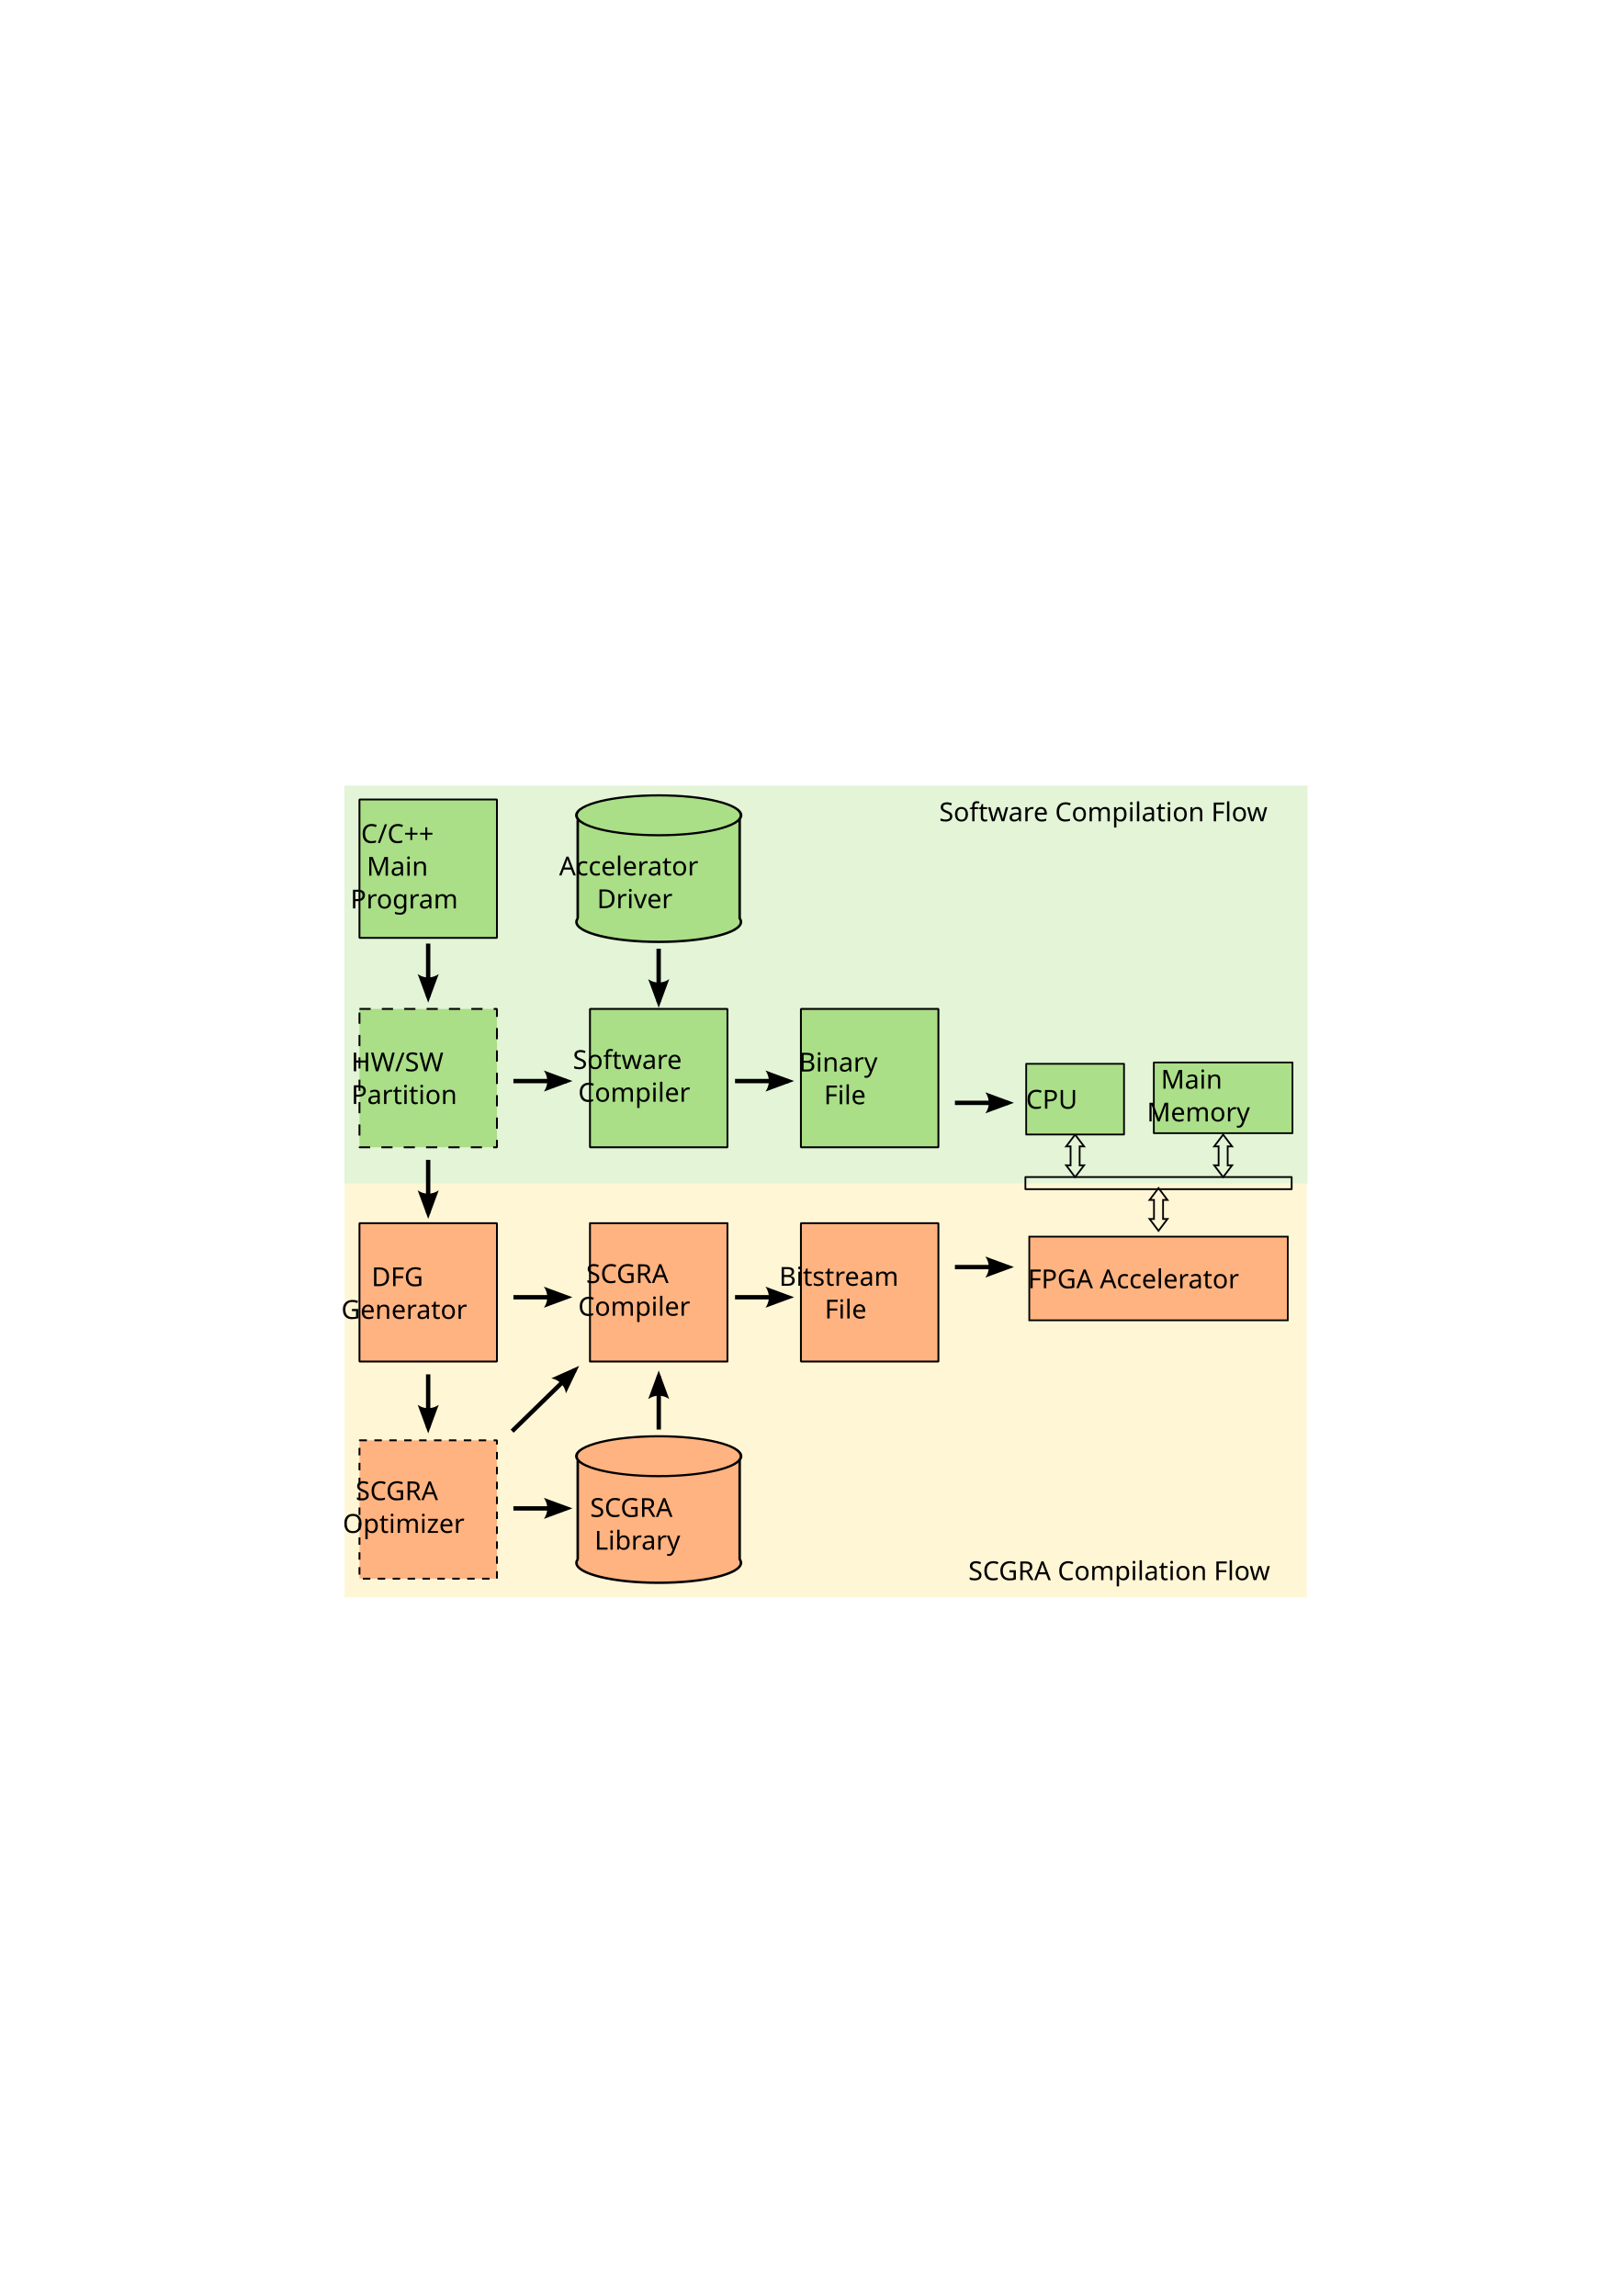
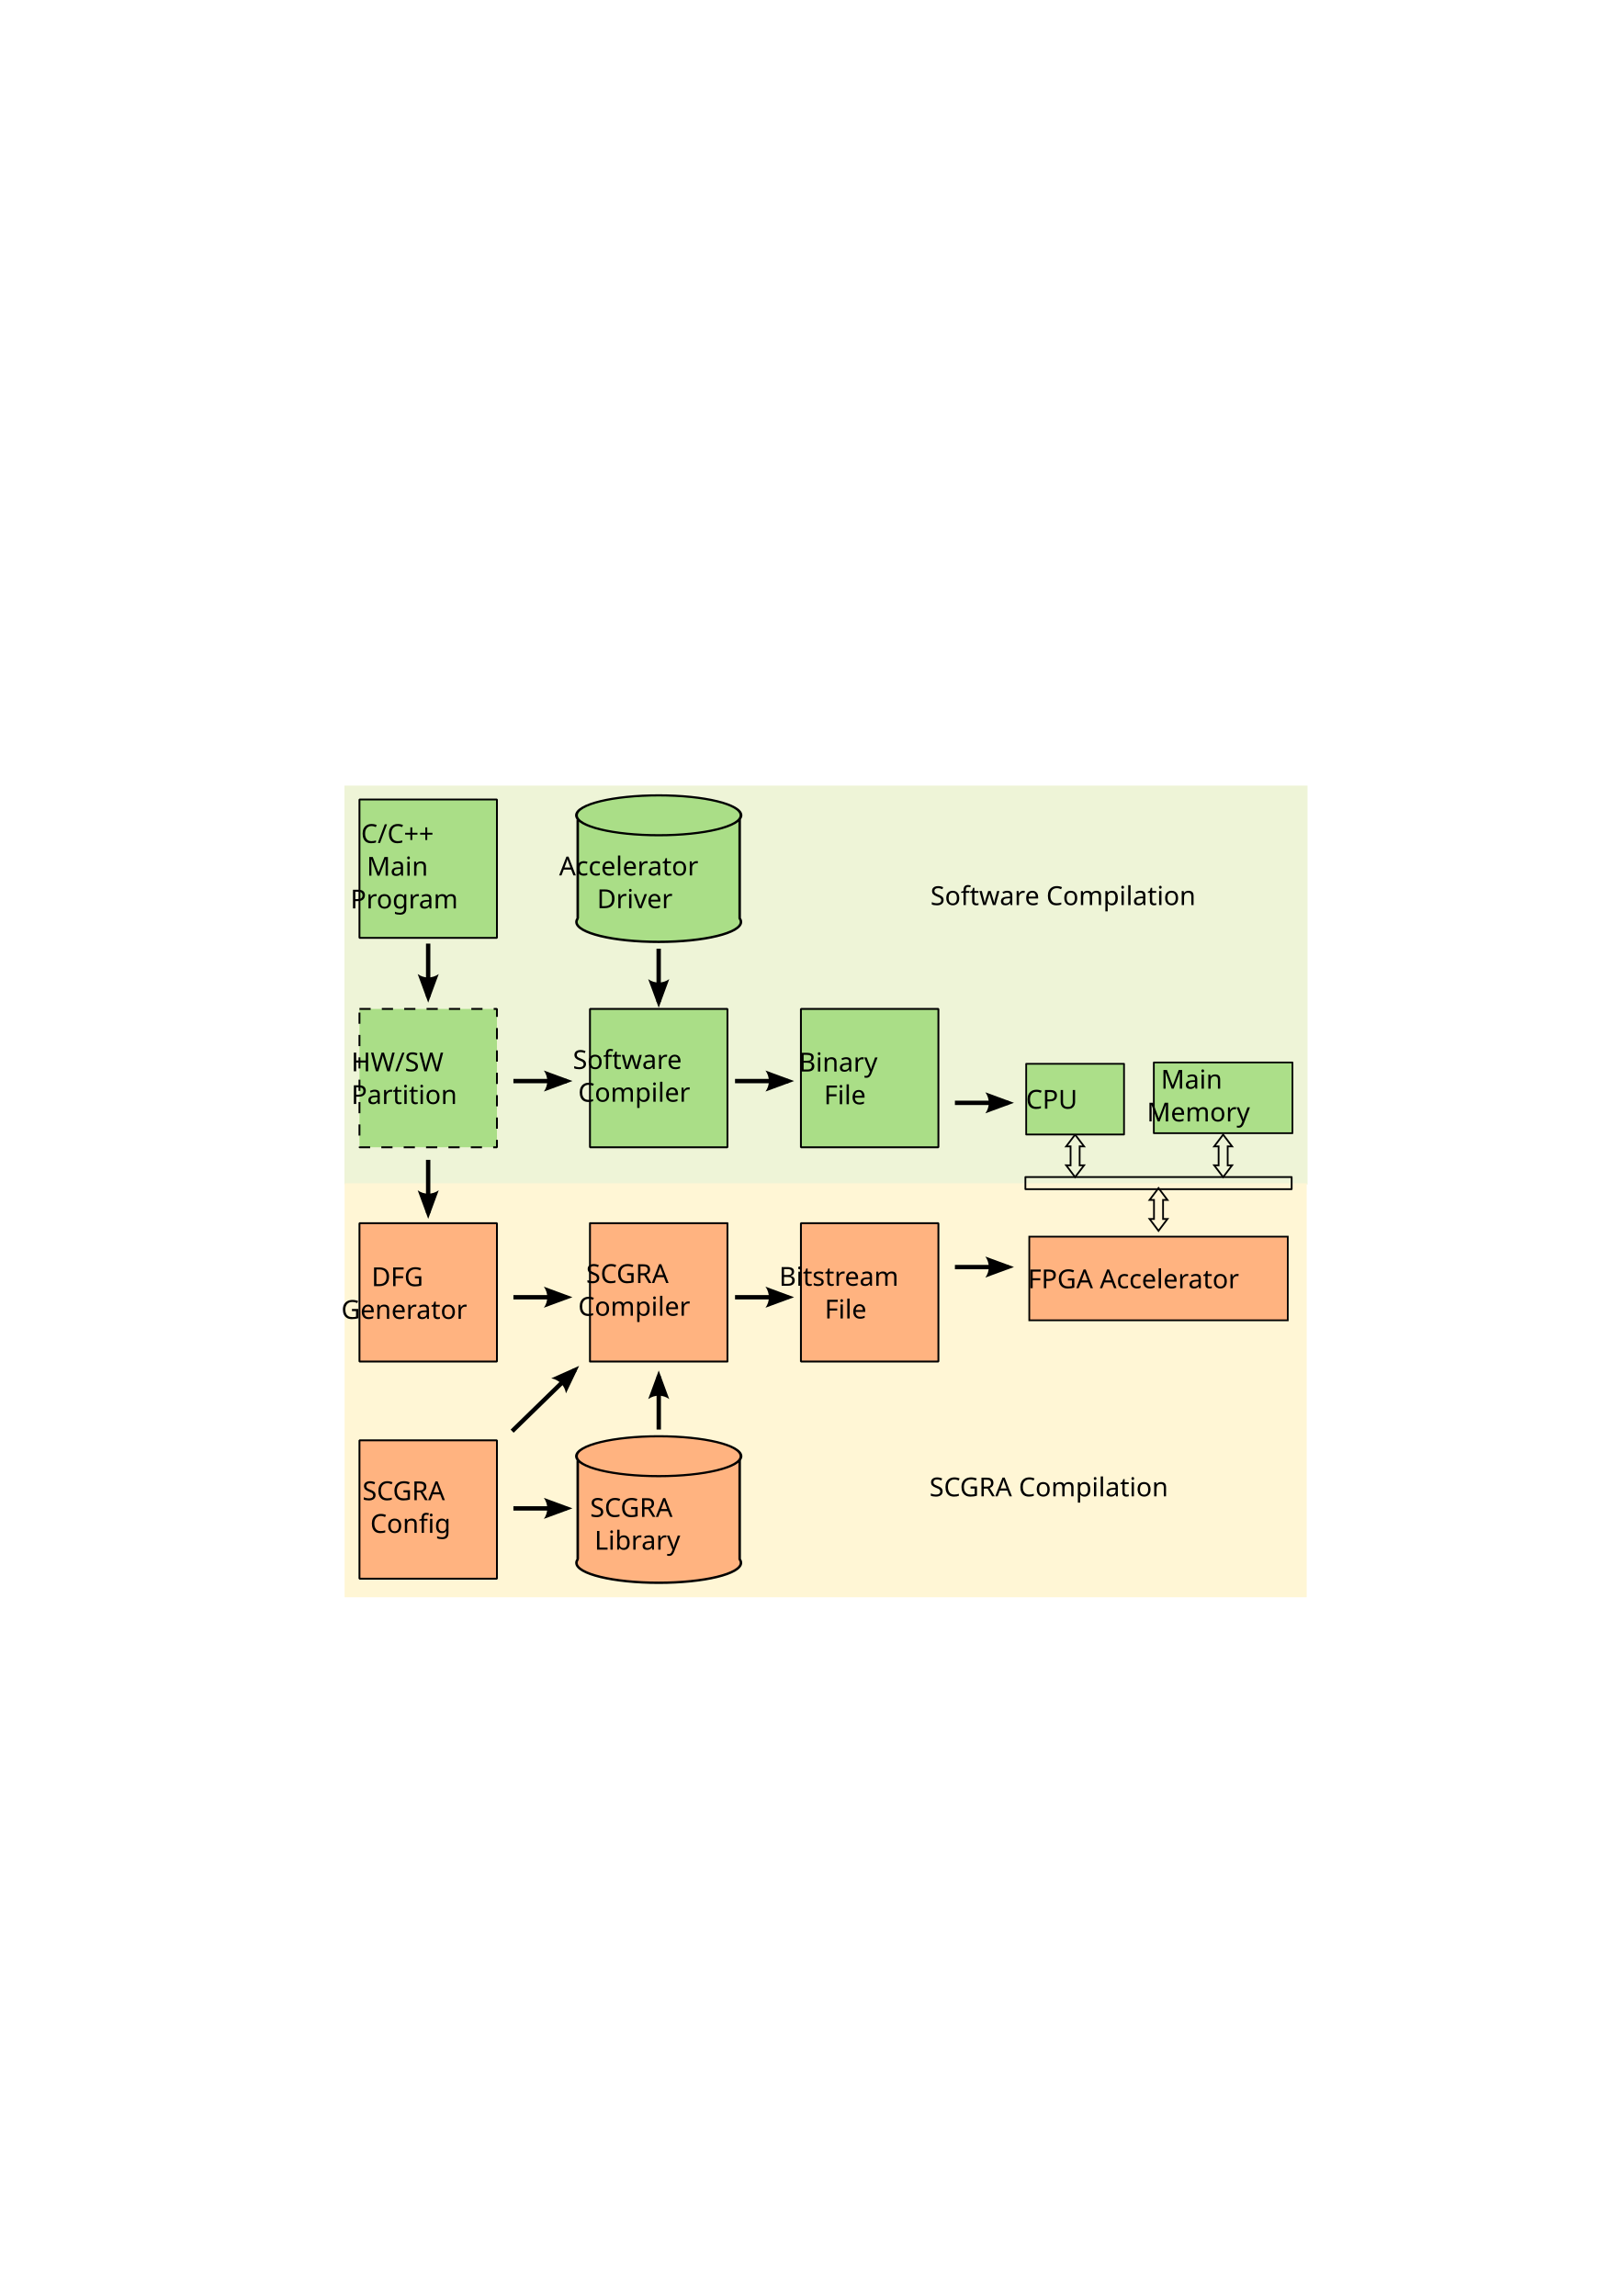
<svg xmlns="http://www.w3.org/2000/svg" width="744.094" height="1052.362" id="svg2" version="1.1">
  <defs id="defs4">
    <marker orient="auto" refY="0.0" refX="0.0" id="Arrow2Mend" style="overflow:visible;">
      <path id="path4910" style="fill-rule:evenodd;stroke-width:0.625;stroke-linejoin:round;" d="M 8.719,4.034 L -2.207,0.016 L 8.719,-4.002 C 6.973,-1.63 6.983,1.616 8.719,4.034 z " transform="scale(0.6) rotate(180) translate(0,0)" />
    </marker>
    <marker orient="auto" refY="0" refX="0" id="Arrow1Mstart" style="overflow:visible">
      <path id="path4514" d="M 0,0 5,-5 -12.5,0 5,5 0,0 z" style="fill-rule:evenodd;stroke:#000000;stroke-width:1pt;marker-start:none" transform="matrix(0.4,0,0,0.4,4,0)" />
    </marker>
    <marker orient="auto" refY="0" refX="0" id="marker3345" style="overflow:visible">
      <path id="path3347" d="M 0,0 5,-5 -12.5,0 5,5 0,0 z" style="fill-rule:evenodd;stroke:#000000;stroke-width:1pt;marker-start:none" transform="matrix(0.4,0,0,0.4,4,0)" />
    </marker>
    <marker orient="auto" refY="0" refX="0" id="Arrow2Mend-7" style="overflow:visible">
      <path id="path4910-0" style="fill-rule:evenodd;stroke-width:0.625;stroke-linejoin:round" d="M 8.719,4.034 -2.207,0.016 8.719,-4.002 c -1.745,2.372 -1.735,5.617 -6e-7,8.035 z" transform="scale(-0.6,-0.6)" />
    </marker>
    <marker orient="auto" refY="0" refX="0" id="Arrow2Mend-5" style="overflow:visible">
      <path id="path4910-3" style="fill-rule:evenodd;stroke-width:0.625;stroke-linejoin:round" d="M 8.719,4.034 -2.207,0.016 8.719,-4.002 c -1.745,2.372 -1.735,5.617 -6e-7,8.035 z" transform="scale(-0.6,-0.6)" />
    </marker>
    <marker orient="auto" refY="0" refX="0" id="Arrow2Mend-78" style="overflow:visible">
      <path id="path4910-9" style="fill-rule:evenodd;stroke-width:0.625;stroke-linejoin:round" d="M 8.719,4.034 -2.207,0.016 8.719,-4.002 c -1.745,2.372 -1.735,5.617 -6e-7,8.035 z" transform="scale(-0.6,-0.6)" />
    </marker>
    <marker orient="auto" refY="0" refX="0" id="Arrow2Mend-4" style="overflow:visible">
      <path id="path4910-5" style="fill-rule:evenodd;stroke-width:0.625;stroke-linejoin:round" d="M 8.719,4.034 -2.207,0.016 8.719,-4.002 c -1.745,2.372 -1.735,5.617 -6e-7,8.035 z" transform="scale(-0.6,-0.6)" />
    </marker>
    <marker orient="auto" refY="0" refX="0" id="Arrow2Mend-46" style="overflow:visible">
      <path id="path4910-8" style="fill-rule:evenodd;stroke-width:0.625;stroke-linejoin:round" d="M 8.719,4.034 -2.207,0.016 8.719,-4.002 c -1.745,2.372 -1.735,5.617 -6e-7,8.035 z" transform="scale(-0.6,-0.6)" />
    </marker>
    <marker orient="auto" refY="0" refX="0" id="Arrow2Mend-79" style="overflow:visible">
      <path id="path4910-06" style="fill-rule:evenodd;stroke-width:0.625;stroke-linejoin:round" d="M 8.719,4.034 -2.207,0.016 8.719,-4.002 c -1.745,2.372 -1.735,5.617 -6e-7,8.035 z" transform="scale(-0.6,-0.6)" />
    </marker>
    <marker orient="auto" refY="0" refX="0" id="Arrow2Mend-48" style="overflow:visible">
      <path id="path4910-1" style="fill-rule:evenodd;stroke-width:0.625;stroke-linejoin:round" d="M 8.719,4.034 -2.207,0.016 8.719,-4.002 c -1.745,2.372 -1.735,5.617 -6e-7,8.035 z" transform="scale(-0.6,-0.6)" />
    </marker>
    <marker orient="auto" refY="0" refX="0" id="Arrow2Mend-0" style="overflow:visible">
      <path id="path4910-4" style="fill-rule:evenodd;stroke-width:0.625;stroke-linejoin:round" d="M 8.719,4.034 -2.207,0.016 8.719,-4.002 c -1.745,2.372 -1.735,5.617 -6e-7,8.035 z" transform="scale(-0.6,-0.6)" />
    </marker>
    <marker orient="auto" refY="0" refX="0" id="Arrow2Mend-8" style="overflow:visible">
      <path id="path4910-54" style="fill-rule:evenodd;stroke-width:0.625;stroke-linejoin:round" d="M 8.719,4.034 -2.207,0.016 8.719,-4.002 c -1.745,2.372 -1.735,5.617 -6e-7,8.035 z" transform="scale(-0.6,-0.6)" />
    </marker>
    <marker orient="auto" refY="0" refX="0" id="Arrow2Mend-73" style="overflow:visible">
      <path id="path4910-89" style="fill-rule:evenodd;stroke-width:0.625;stroke-linejoin:round" d="M 8.719,4.034 -2.207,0.016 8.719,-4.002 c -1.745,2.372 -1.735,5.617 -6e-7,8.035 z" transform="scale(-0.6,-0.6)" />
    </marker>
    <marker orient="auto" refY="0" refX="0" id="Arrow2Mend-00" style="overflow:visible">
      <path id="path4910-10" style="fill-rule:evenodd;stroke-width:0.625;stroke-linejoin:round" d="M 8.719,4.034 -2.207,0.016 8.719,-4.002 c -1.745,2.372 -1.735,5.617 -6e-7,8.035 z" transform="scale(-0.6,-0.6)" />
    </marker>
    <marker orient="auto" refY="0" refX="0" id="Arrow2Mend-07" style="overflow:visible">
      <path id="path4910-16" style="fill-rule:evenodd;stroke-width:0.625;stroke-linejoin:round" d="M 8.719,4.034 -2.207,0.016 8.719,-4.002 c -1.745,2.372 -1.735,5.617 -6e-7,8.035 z" transform="scale(-0.6,-0.6)" />
    </marker>
  </defs>
  <g id="layer1">
-     <rect style="fill:#e3f4d7;stroke:#010000;stroke-width:0;stroke-miterlimit:4;stroke-opacity:1;stroke-dasharray:none;stroke-dashoffset:0" id="rect5056" width="441.352" height="182.821" x="157.86" y="360.081" />
+     <rect style="fill:#eef4d7;stroke:#010000;stroke-width:0;stroke-miterlimit:4;stroke-opacity:1;stroke-dasharray:none;stroke-dashoffset:0" id="rect5056" width="441.352" height="182.821" x="157.86" y="360.081" />
    <rect style="fill:#fff6d5;stroke:#010000;stroke-width:0;stroke-miterlimit:4;stroke-opacity:1;stroke-dasharray:none;stroke-dashoffset:0" id="rect5056-8" width="440.904" height="189.734" x="157.921" y="542.359" />
    <g id="g5175" transform="translate(23.66331,20)">
      <rect y="346.45" x="141.068" height="63.418" width="63.004" id="rect3762-5-6-6" style="fill:#aade87;stroke:#000000;stroke-width:0.854;stroke-miterlimit:1;stroke-opacity:1;stroke-dasharray:none" />
      <text id="text3764" y="366.364" x="172.494" style="font-size:12px;font-style:normal;font-variant:normal;font-weight:normal;font-stretch:normal;text-align:center;line-height:125%;letter-spacing:0px;word-spacing:0px;writing-mode:lr-tb;text-anchor:middle;fill:#000000;fill-opacity:1;stroke:none;font-family:Sans;-inkscape-font-specification:Sans" xml:space="preserve">
        <tspan y="366.364" x="172.494" id="tspan3766">C/C++</tspan>
        <tspan id="tspan4013" y="381.364" x="172.494">Main</tspan>
        <tspan id="tspan3768" y="396.364" x="172.494">Program</tspan>
      </text>
    </g>
    <g id="g5182" transform="translate(21.27894,6.913711)">
      <rect y="455.522" x="143.453" height="63.418" width="63.004" id="rect3762-5-6-5" style="fill:#aade87;stroke:#000000;stroke-width:0.854;stroke-miterlimit:1;stroke-opacity:1;stroke-dasharray:5.126, 5.126;stroke-dashoffset:0" />
      <text id="text3764-4" y="484.099" x="174.881" style="font-size:12px;font-style:normal;font-variant:normal;font-weight:normal;font-stretch:normal;text-align:center;line-height:125%;letter-spacing:0px;word-spacing:0px;writing-mode:lr-tb;text-anchor:middle;fill:#000000;fill-opacity:1;stroke:none;font-family:Sans;-inkscape-font-specification:Sans" xml:space="preserve">
        <tspan id="tspan3768-3" y="484.099" x="174.881">HW/SW</tspan>
        <tspan id="tspan3825" y="499.099" x="174.881">Partition</tspan>
      </text>
    </g>
    <g id="g5188" transform="translate(-1.492277,20.76811)">
      <g style="fill:#aade87" transform="matrix(1.052676,0,0,1,140.0257,-32.06593)" id="g3932">
        <path style="fill:#aade87;fill-opacity:1;stroke:#000000;stroke-width:1.09;stroke-miterlimit:1;stroke-opacity:1;stroke-dasharray:none" d="m 119.906,386.969 0,45.25 0.031,0 c -0.38,0.534 -0.594,1.094 -0.594,1.656 0,5.048 16.033,9.125 35.812,9.125 19.779,0 35.812,-4.077 35.812,-9.125 0,-0.56 -0.185,-1.124 -0.562,-1.656 l 0,-45.25 -70.5,0 z" id="rect3874" />
        <path style="fill:#aade87;fill-opacity:1;stroke:#000000;stroke-width:0.675;stroke-miterlimit:1;stroke-opacity:1;stroke-dasharray:none" id="path3872" d="m 124.378,584.995 c 0,3.45 -8.997,6.246 -20.096,6.246 -11.099,0 -20.096,-2.796 -20.096,-6.246 0,-3.45 8.997,-6.246 20.096,-6.246 11.099,0 20.096,2.796 20.096,6.246 z" transform="matrix(1.78214,0,0,1.463278,-30.67905,-471.0226)" />
      </g>
      <text id="text3764-4-9" y="380.477" x="303.314" style="font-size:12px;font-style:normal;font-variant:normal;font-weight:normal;font-stretch:normal;text-align:center;line-height:125%;letter-spacing:0px;word-spacing:0px;writing-mode:lr-tb;text-anchor:middle;fill:#000000;fill-opacity:1;stroke:none;font-family:Sans;-inkscape-font-specification:Sans" xml:space="preserve">
        <tspan id="tspan3825-8" y="380.477" x="305.224">Accelerator </tspan>
        <tspan id="tspan3926" y="395.477" x="303.314">Driver</tspan>
      </text>
    </g>
    <g id="g5196" transform="translate(1.537966,8.646103)">
      <rect y="453.789" x="268.829" height="63.418" width="63.004" id="rect3762-5-6-5-5-6" style="fill:#aade87;stroke:#000000;stroke-width:0.854;stroke-miterlimit:1;stroke-opacity:1;stroke-dasharray:none" />
      <text id="text3764-4-3" y="481.309" x="299.999" style="font-size:12px;font-style:normal;font-variant:normal;font-weight:normal;font-stretch:normal;text-align:center;line-height:125%;letter-spacing:0px;word-spacing:0px;writing-mode:lr-tb;text-anchor:middle;fill:#000000;fill-opacity:1;stroke:none;font-family:Sans;-inkscape-font-specification:Sans" xml:space="preserve">
        <tspan id="tspan3825-2" y="481.309" x="299.999">Software</tspan>
        <tspan id="tspan4105" y="496.309" x="299.999">Compiler</tspan>
      </text>
    </g>
    <g id="g5231" transform="translate(7.143282,-14.68869)">
      <rect y="575.324" x="263.223" height="63.418" width="63.004" id="rect3762-5-6" style="fill:#ffb380;stroke:#000000;stroke-width:0.854;stroke-linejoin:round;stroke-miterlimit:1;stroke-opacity:1;stroke-dasharray:none" />
      <text id="text3764-4-3-9" y="602.738" x="294.394" style="font-size:12px;font-style:normal;font-variant:normal;font-weight:normal;font-stretch:normal;text-align:center;line-height:125%;letter-spacing:0px;word-spacing:0px;writing-mode:lr-tb;text-anchor:middle;fill:#000000;fill-opacity:1;stroke:none;font-family:Sans;-inkscape-font-specification:Sans" xml:space="preserve">
        <tspan id="tspan3825-2-2" y="602.738" x="294.394">SCGRA</tspan>
        <tspan id="tspan4105-1" y="617.738" x="294.394">Compiler</tspan>
      </text>
    </g>
    <g id="g5243" transform="translate(3.796603,-26.08087)">
      <g style="fill:#ffb380" transform="matrix(1.052676,0,0,1,134.7368,308.5373)" id="g3932-4">
        <path style="fill:#ffb380;fill-opacity:1;stroke:#000000;stroke-width:1.09;stroke-miterlimit:1;stroke-opacity:1;stroke-dasharray:none" d="m 119.906,386.969 0,45.25 0.031,0 c -0.38,0.534 -0.594,1.094 -0.594,1.656 0,5.048 16.033,9.125 35.812,9.125 19.779,0 35.812,-4.077 35.812,-9.125 0,-0.56 -0.185,-1.124 -0.562,-1.656 l 0,-45.25 -70.5,0 z" id="rect3874-7" />
        <path style="fill:#ffb380;fill-opacity:1;stroke:#000000;stroke-width:0.675;stroke-miterlimit:1;stroke-opacity:1;stroke-dasharray:none" id="path3872-8" d="m 124.378,584.995 c 0,3.45 -8.997,6.246 -20.096,6.246 -11.099,0 -20.096,-2.796 -20.096,-6.246 0,-3.45 8.997,-6.246 20.096,-6.246 11.099,0 20.096,2.796 20.096,6.246 z" transform="matrix(1.78214,0,0,1.463278,-30.67905,-471.0226)" />
      </g>
      <text id="text3764-4-9-2" y="721.348" x="299.212" style="font-size:12px;font-style:normal;font-variant:normal;font-weight:normal;font-stretch:normal;text-align:center;line-height:125%;letter-spacing:0px;word-spacing:0px;writing-mode:lr-tb;text-anchor:middle;fill:#000000;fill-opacity:1;stroke:none;font-family:Sans;-inkscape-font-specification:Sans" xml:space="preserve">
        <tspan id="tspan4169" y="721.348" x="301.123">SCGRA </tspan>
        <tspan id="tspan5026" y="736.348" x="299.212">Library</tspan>
      </text>
    </g>
    <g id="g5237" transform="translate(-21.33629,-17.31118)">
      <rect y="577.947" x="388.375" height="63.418" width="63.004" id="rect3762-5-6-38-6" style="fill:#ffb380;stroke:#000000;stroke-width:0.854;stroke-miterlimit:1;stroke-opacity:1;stroke-dasharray:none" />
      <text id="text3764-40" y="606.629" x="419.8" style="font-size:12px;font-style:normal;font-variant:normal;font-weight:normal;font-stretch:normal;text-align:center;line-height:125%;letter-spacing:0px;word-spacing:0px;writing-mode:lr-tb;text-anchor:middle;fill:#000000;fill-opacity:1;stroke:none;font-family:Sans;-inkscape-font-specification:Sans" xml:space="preserve">
        <tspan id="tspan3768-6" y="606.629" x="419.8">Bitstream</tspan>
        <tspan id="tspan4282" y="621.629" x="419.8">File</tspan>
      </text>
    </g>
    <g id="g5202" transform="translate(-26.66371,9.086289)">
      <rect y="453.349" x="393.702" height="63.418" width="63.004" id="rect3762-5-6-5-5" style="fill:#aade87;stroke:#000000;stroke-width:0.854;stroke-miterlimit:1;stroke-opacity:1;stroke-dasharray:none" />
      <text id="text3764-3" y="482.032" x="424.794" style="font-size:12px;font-style:normal;font-variant:normal;font-weight:normal;font-stretch:normal;text-align:center;line-height:125%;letter-spacing:0px;word-spacing:0px;writing-mode:lr-tb;text-anchor:middle;fill:#000000;fill-opacity:1;stroke:none;font-family:Sans;-inkscape-font-specification:Sans" xml:space="preserve">
        <tspan id="tspan3768-7" y="482.032" x="424.794">Binary</tspan>
        <tspan id="tspan4284" y="497.032" x="424.794">File</tspan>
      </text>
    </g>
    <rect style="fill:none;stroke:#000000;stroke-width:0.8;stroke-linejoin:round;stroke-miterlimit:4;stroke-opacity:1;stroke-dasharray:none;stroke-dashoffset:0" id="rect3470" width="122.021" height="5.563" x="-591.929" y="-545.056" transform="scale(-1,-1)" />
    <path style="fill:none;stroke:#000000;stroke-width:0.8;stroke-linecap:butt;stroke-linejoin:miter;stroke-miterlimit:4;stroke-opacity:1;stroke-dasharray:none;stroke-dashoffset:0" d="m 560.527,539.528 4.11,-5.418 -2.027,0.021 0,-8.695 2.027,0.021 -4.11,-5.418 -4.101,5.418 2.027,-0.021 0,8.695 -2.027,-0.021 4.101,5.418 z" id="rect9588-1" />
    <path style="fill:none;stroke:#000000;stroke-width:0.8;stroke-linecap:butt;stroke-linejoin:miter;stroke-miterlimit:4;stroke-opacity:1;stroke-dasharray:none;stroke-dashoffset:0" d="m 492.687,539.528 4.11,-5.418 -2.027,0.021 0,-8.695 2.027,0.021 -4.11,-5.418 -4.101,5.418 2.027,-0.021 0,8.695 -2.027,-0.021 4.101,5.418 z" id="rect9588-8" />
    <path style="fill:none;stroke:#000000;stroke-width:0.8;stroke-linecap:butt;stroke-linejoin:miter;stroke-miterlimit:4;stroke-opacity:1;stroke-dasharray:none;stroke-dashoffset:0" d="m 530.913,564.15 4.11,-5.449 -2.027,0.021 0,-8.745 2.027,0.021 -4.11,-5.449 -4.101,5.449 2.027,-0.021 0,8.745 -2.027,-0.021 4.101,5.449 z" id="rect9588-1-5-7-0" />
-     <g id="g5251" transform="translate(20.33669,-23.91994)">
-       <rect y="684.092" x="144.395" height="63.418" width="63.004" id="rect3762-5-6-38-4" style="fill:#ffb380;stroke:#000000;stroke-width:0.854;stroke-miterlimit:1;stroke-opacity:1;stroke-dasharray:3.416, 3.416;stroke-dashoffset:0" />
-       <text id="text3764-4-6-3" y="711.505" x="175.566" style="font-size:12px;font-style:normal;font-variant:normal;font-weight:normal;font-stretch:normal;text-align:center;line-height:125%;letter-spacing:0px;word-spacing:0px;writing-mode:lr-tb;text-anchor:middle;fill:#000000;fill-opacity:1;stroke:none;font-family:Sans;-inkscape-font-specification:Sans" xml:space="preserve">
-         <tspan id="tspan4059-2" y="711.505" x="175.566">SCGRA</tspan>
-         <tspan id="tspan3854" y="726.505" x="175.566">Optimizer</tspan>
-       </text>
-     </g>
+     <rect style="fill:#ffb380;stroke:#000000;stroke-width:0.854;stroke-miterlimit:1;stroke-opacity:1;stroke-dasharray:none;stroke-dashoffset:0" id="rect3762-5-6-38-4" width="63.004" height="63.418" x="164.732" y="660.172" />
+     <text xml:space="preserve" style="font-size:12px;font-style:normal;font-variant:normal;font-weight:normal;font-stretch:normal;text-align:center;line-height:125%;letter-spacing:0px;word-spacing:0px;writing-mode:lr-tb;text-anchor:middle;fill:#000000;fill-opacity:1;stroke:none;font-family:Sans;-inkscape-font-specification:Sans" x="195.902" y="687.586" id="text3764-4-6-3">
+       <tspan x="195.902" y="687.586" id="tspan4059-2">SCGRA</tspan>
+       <tspan x="195.902" y="702.586" id="tspan3854">Config</tspan>
+     </text>
    <g id="g5224" transform="translate(20.33669,-16.67459)">
      <rect y="577.31" x="144.395" height="63.418" width="63.004" id="rect3762-5-6-38-30" style="fill:#ffb380;stroke:#000000;stroke-width:0.854;stroke-miterlimit:1;stroke-opacity:1;stroke-dasharray:none" />
      <text id="text3764-4-6-1" y="606.173" x="175.824" style="font-size:12px;font-style:normal;font-variant:normal;font-weight:normal;font-stretch:normal;text-align:center;line-height:125%;letter-spacing:0px;word-spacing:0px;writing-mode:lr-tb;text-anchor:middle;fill:#000000;fill-opacity:1;stroke:none;font-family:Sans;-inkscape-font-specification:Sans" xml:space="preserve">
        <tspan id="tspan4005" y="606.173" x="175.824">DFG</tspan>
        <tspan y="621.173" x="175.824" id="tspan3110">Generator</tspan>
      </text>
    </g>
    <g id="g5208" transform="translate(-40,0)">
      <rect transform="scale(-1,-1)" y="-519.995" x="-555.11" height="32.405" width="44.837" id="rect3472" style="fill:#aade87;fill-opacity:0.958;stroke:#000000;stroke-width:0.8;stroke-linejoin:round;stroke-miterlimit:4;stroke-opacity:1;stroke-dasharray:none;stroke-dashoffset:0" />
      <text id="text3764-4-3-9-1" y="508.161" x="532.879" style="font-size:12px;font-style:normal;font-variant:normal;font-weight:normal;font-stretch:normal;text-align:center;line-height:125%;letter-spacing:0px;word-spacing:0px;writing-mode:lr-tb;text-anchor:middle;fill:#000000;fill-opacity:1;stroke:none;font-family:Sans;-inkscape-font-specification:Sans" xml:space="preserve">
        <tspan id="tspan4105-1-7" y="508.161" x="532.879">CPU</tspan>
      </text>
    </g>
    <g id="g5213" transform="translate(-40,0)">
      <rect transform="scale(-1,-1)" y="-519.389" x="-632.297" height="32.405" width="63.531" id="rect3472-2" style="fill:#aade87;fill-opacity:0.958;stroke:#000000;stroke-width:0.8;stroke-linejoin:round;stroke-miterlimit:4;stroke-opacity:1;stroke-dasharray:none;stroke-dashoffset:0" />
      <text id="text3764-4-3-9-0" y="498.997" x="600.122" style="font-size:12px;font-style:normal;font-variant:normal;font-weight:normal;font-stretch:normal;text-align:center;line-height:125%;letter-spacing:0px;word-spacing:0px;writing-mode:lr-tb;text-anchor:middle;fill:#000000;fill-opacity:1;stroke:none;font-family:Sans;-inkscape-font-specification:Sans" xml:space="preserve">
        <tspan id="tspan4105-1-8" y="498.997" x="600.122">Main</tspan>
        <tspan id="tspan4923" y="513.997" x="600.122">Memory</tspan>
      </text>
    </g>
    <g id="g5219" transform="translate(-40.02869,0)">
      <rect transform="scale(-1,-1)" y="-605.152" x="-630.175" height="38.339" width="118.457" id="rect9661" style="fill:#ffb380;stroke:#000000;stroke-width:0.8;stroke-linecap:butt;stroke-linejoin:miter;stroke-miterlimit:4;stroke-opacity:1;stroke-dasharray:none;stroke-dashoffset:0" />
      <text id="text3764-4-3-9-9" y="590.456" x="570.364" style="font-size:12px;font-style:normal;font-variant:normal;font-weight:normal;font-stretch:normal;text-align:center;line-height:125%;letter-spacing:0px;word-spacing:0px;writing-mode:lr-tb;text-anchor:middle;fill:#000000;fill-opacity:1;stroke:none;font-family:Sans;-inkscape-font-specification:Sans" xml:space="preserve">
        <tspan id="tspan4105-1-1" y="590.456" x="570.364">FPGA Accelerator</tspan>
      </text>
    </g>
-     <text xml:space="preserve" style="font-size:12px;font-style:normal;font-variant:normal;font-weight:normal;font-stretch:normal;text-align:center;line-height:125%;letter-spacing:0px;word-spacing:0px;writing-mode:lr-tb;text-anchor:middle;fill:#000000;fill-opacity:1;stroke:none;font-family:Sans;-inkscape-font-specification:Sans" x="520.706" y="724.244" id="text3764-4-9-2-9">
-       <tspan x="520.706" y="724.244" id="tspan5026-1">SCGRA Compilation Flow</tspan>
+     <text xml:space="preserve" style="font-size:12px;font-style:normal;font-variant:normal;font-weight:normal;font-stretch:normal;text-align:center;line-height:125%;letter-spacing:0px;word-spacing:0px;writing-mode:lr-tb;text-anchor:middle;fill:#000000;fill-opacity:1;stroke:none;font-family:Sans;-inkscape-font-specification:Sans" x="488.445" y="685.838" id="text3764-4-9-2-9">
+       <tspan x="488.445" y="685.838" id="tspan5026-1">SCGRA Compilation</tspan>
    </text>
-     <text xml:space="preserve" style="font-size:12px;font-style:normal;font-variant:normal;font-weight:normal;font-stretch:normal;text-align:center;line-height:125%;letter-spacing:0px;word-spacing:0px;writing-mode:lr-tb;text-anchor:middle;fill:#000000;fill-opacity:1;stroke:none;font-family:Sans;-inkscape-font-specification:Sans" x="513.414" y="376.424" id="text3764-4-9-2-9-9">
-       <tspan x="513.414" y="376.424" id="tspan5026-1-5">Software Compilation Flow</tspan>
+     <text xml:space="preserve" style="font-size:12px;font-style:normal;font-variant:normal;font-weight:normal;font-stretch:normal;text-align:center;line-height:125%;letter-spacing:0px;word-spacing:0px;writing-mode:lr-tb;text-anchor:middle;fill:#000000;fill-opacity:1;stroke:none;font-family:Sans;-inkscape-font-specification:Sans" x="494.98" y="414.829" id="text3764-4-9-2-9-9">
+       <tspan x="494.98" y="414.829" id="tspan5026-1-5">Software Compilation</tspan>
    </text>
    <path style="fill:none;stroke:#000000;stroke-width:2;stroke-linecap:butt;stroke-linejoin:miter;stroke-miterlimit:4;stroke-opacity:1;stroke-dasharray:none;marker-start:none;marker-end:url(#Arrow2Mend)" d="m 196.214,432.499 0,24.412" id="path14435" />
    <path style="fill:none;stroke:#000000;stroke-width:2;stroke-linecap:butt;stroke-linejoin:miter;stroke-miterlimit:4;stroke-opacity:1;stroke-dasharray:none;marker-start:none;marker-end:url(#Arrow2Mend)" d="m 196.214,531.612 0,24.412" id="path14435-3" />
-     <path style="fill:none;stroke:#000000;stroke-width:2;stroke-linecap:butt;stroke-linejoin:miter;stroke-miterlimit:4;stroke-opacity:1;stroke-dasharray:none;marker-start:none;marker-end:url(#Arrow2Mend)" d="m 196.214,629.93 0,24.412" id="path14435-7" />
    <path style="fill:none;stroke:#000000;stroke-width:2;stroke-linecap:butt;stroke-linejoin:miter;stroke-miterlimit:4;stroke-opacity:1;stroke-dasharray:none;marker-start:none;marker-end:url(#Arrow2Mend)" d="m 301.849,434.83 0,24.412" id="path14435-31" />
    <path style="fill:none;stroke:#000000;stroke-width:2;stroke-linecap:butt;stroke-linejoin:miter;stroke-miterlimit:4;stroke-opacity:1;stroke-dasharray:none;marker-start:none;marker-end:url(#Arrow2Mend)" d="m 235.279,495.503 24.412,0" id="path14435-71" />
    <path style="fill:none;stroke:#000000;stroke-width:2;stroke-linecap:butt;stroke-linejoin:miter;stroke-miterlimit:4;stroke-opacity:1;stroke-dasharray:none;marker-start:none;marker-end:url(#Arrow2Mend)" d="m 301.888,655.223 0,-24.412" id="path14435-71-9" />
    <path style="fill:none;stroke:#000000;stroke-width:2;stroke-linecap:butt;stroke-linejoin:miter;stroke-miterlimit:4;stroke-opacity:1;stroke-dasharray:none;marker-start:none;marker-end:url(#Arrow2Mend)" d="m 235.279,594.589 24.412,0" id="path14435-71-93" />
    <path style="fill:none;stroke:#000000;stroke-width:2;stroke-linecap:butt;stroke-linejoin:miter;stroke-miterlimit:4;stroke-opacity:1;stroke-dasharray:none;marker-start:none;marker-end:url(#Arrow2Mend)" d="m 235.279,691.37 24.412,0" id="path14435-71-2" />
    <path style="fill:none;stroke:#000000;stroke-width:2;stroke-linecap:butt;stroke-linejoin:miter;stroke-miterlimit:4;stroke-opacity:1;stroke-dasharray:none;marker-start:none;marker-end:url(#Arrow2Mend)" d="m 336.843,495.503 24.412,0" id="path14435-71-5" />
    <path style="fill:none;stroke:#000000;stroke-width:2;stroke-linecap:butt;stroke-linejoin:miter;stroke-miterlimit:4;stroke-opacity:1;stroke-dasharray:none;marker-start:none;marker-end:url(#Arrow2Mend)" d="m 336.843,594.589 24.412,0" id="path14435-71-59" />
    <path style="fill:none;stroke:#000000;stroke-width:2;stroke-linecap:butt;stroke-linejoin:miter;stroke-miterlimit:4;stroke-opacity:1;stroke-dasharray:none;marker-start:none;marker-end:url(#Arrow2Mend)" d="m 437.61,580.763 24.412,0" id="path14435-71-57" />
    <path style="fill:none;stroke:#000000;stroke-width:2;stroke-linecap:butt;stroke-linejoin:miter;stroke-miterlimit:4;stroke-opacity:1;stroke-dasharray:none;marker-start:none;marker-end:url(#Arrow2Mend)" d="m 437.61,505.488 24.412,0" id="path14435-71-4" />
    <path style="fill:none;stroke:#000000;stroke-width:2;stroke-linecap:butt;stroke-linejoin:miter;stroke-miterlimit:4;stroke-opacity:1;stroke-dasharray:none;marker-start:none;marker-end:url(#Arrow2Mend)" d="M 234.695,655.974 263.502,627.911" id="path14435-71-49" />
  </g>
</svg>
